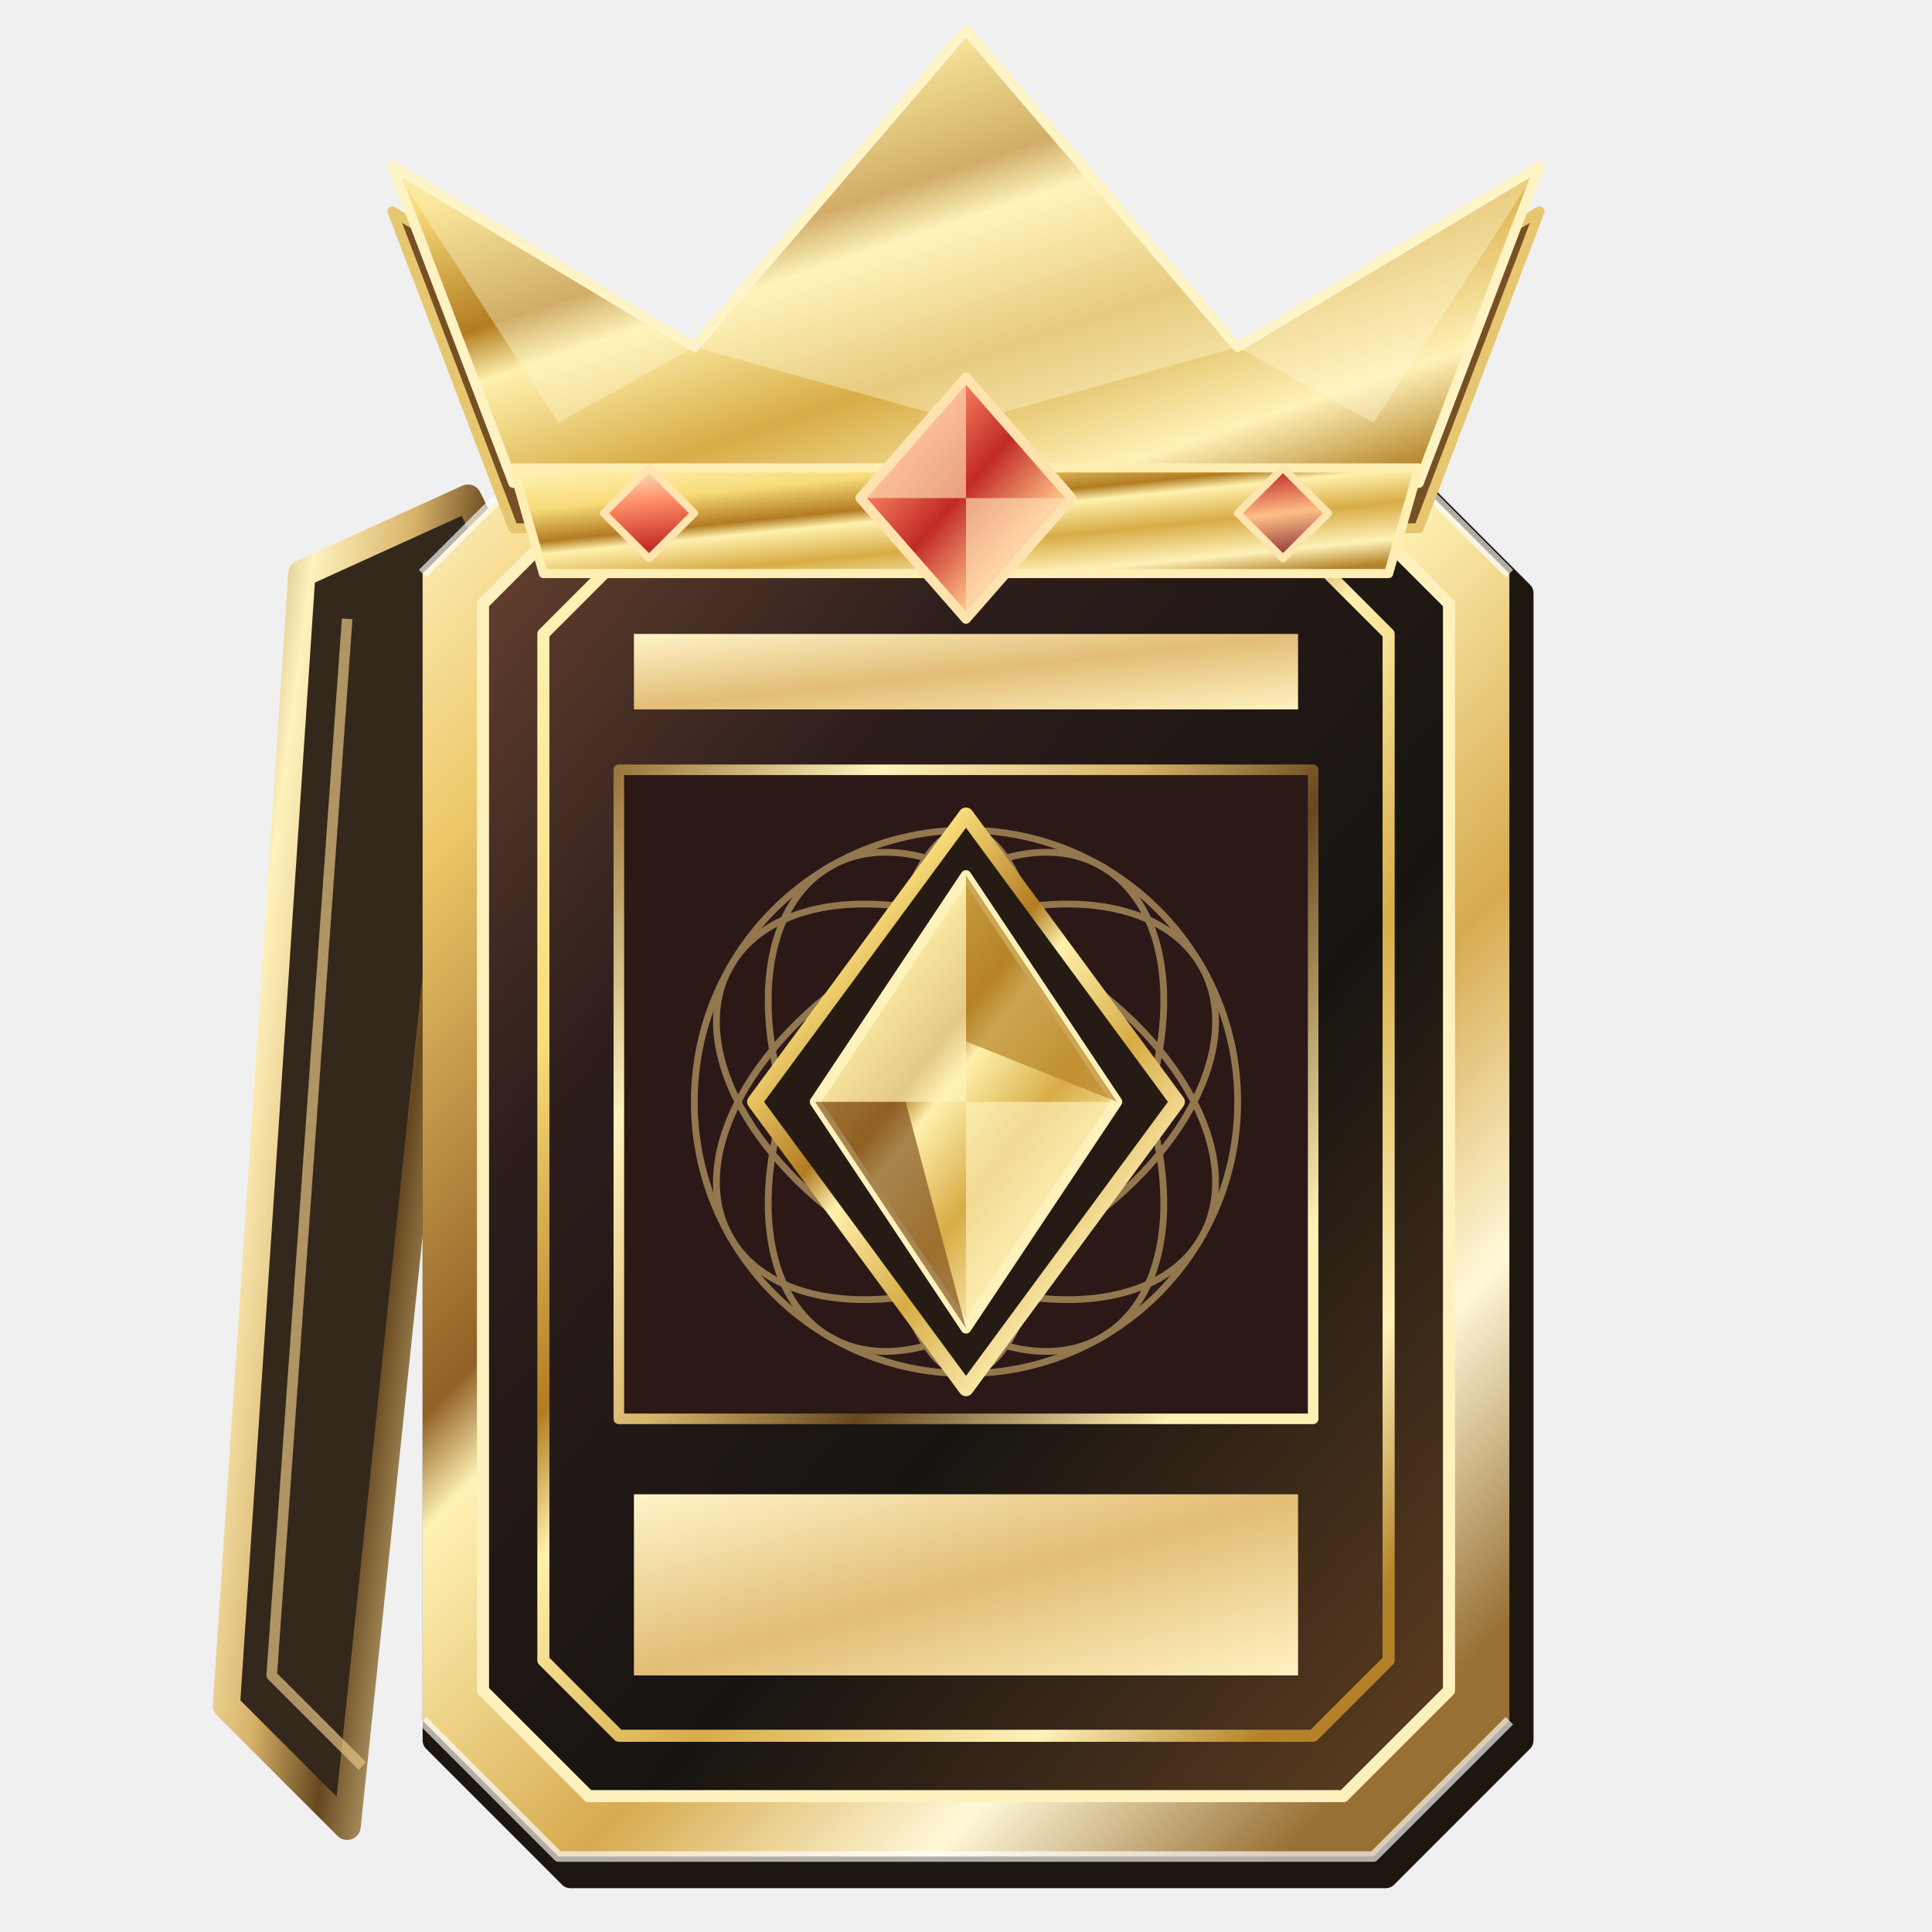
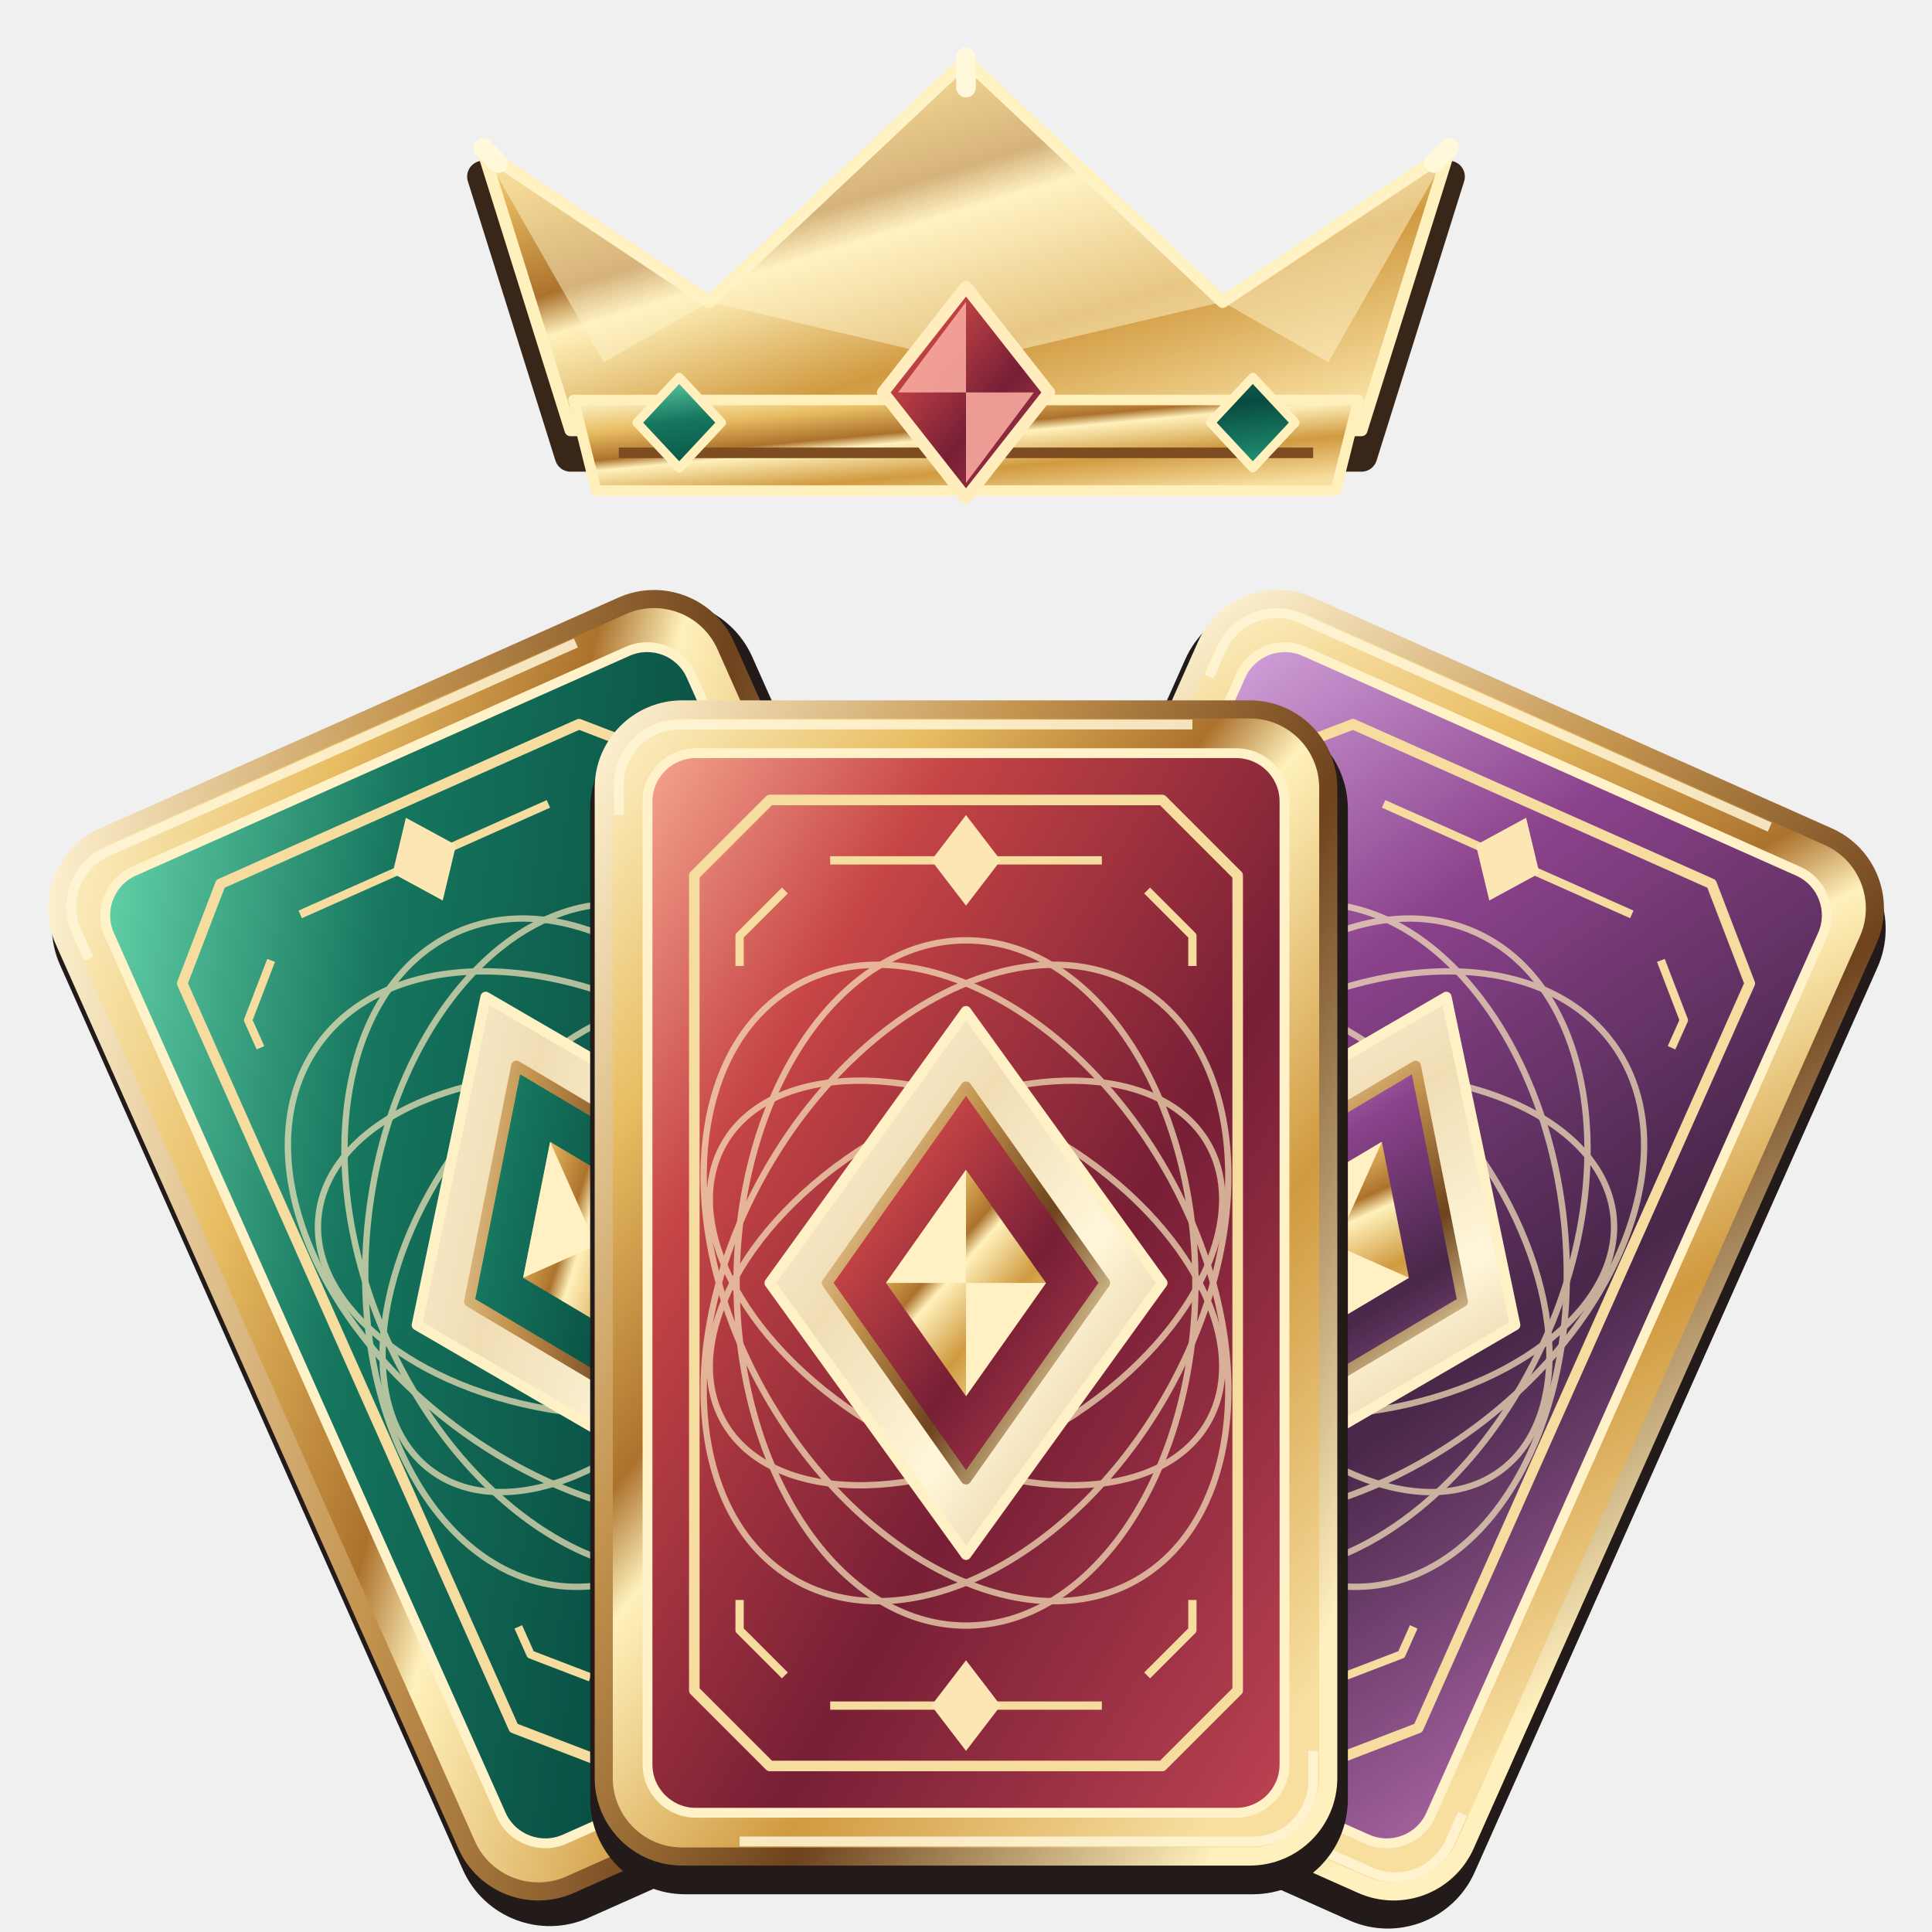
- <svg xmlns="http://www.w3.org/2000/svg" viewBox="0 0 128 128" role="img" aria-label="CardDex card and crown">
+ <svg xmlns="http://www.w3.org/2000/svg" viewBox="0 0 128 128" role="img" aria-label="Launch a Card crowned hand of cards">
  <defs>
-     <linearGradient id="metal" x1="0" y1="0" x2=".8" y2="1">
-       <stop stop-color="#fff4c5" />
-       <stop offset=".18" stop-color="#edc768" />
-       <stop offset=".42" stop-color="#916025" />
-       <stop offset=".47" stop-color="#fff2b5" />
-       <stop offset=".68" stop-color="#d7aa4f" />
-       <stop offset=".84" stop-color="#fff8d8" />
-       <stop offset="1" stop-color="#987035" />
+     <linearGradient id="lac-gold" x1="0" y1="0" x2=".8" y2="1">
+       <stop stop-color="#fff5cd" />
+       <stop offset=".23" stop-color="#e8bd62" />
+       <stop offset=".42" stop-color="#ac722d" />
+       <stop offset=".49" stop-color="#fff1bb" />
+       <stop offset=".72" stop-color="#d09a40" />
+       <stop offset="1" stop-color="#f8dfa0" />
    </linearGradient>
-     <linearGradient id="edge" x1="0" y1="0" x2="1" y2=".7">
-       <stop stop-color="#9b763e" />
-       <stop offset=".25" stop-color="#fff2bd" />
-       <stop offset=".5" stop-color="#d8b36a" />
-       <stop offset=".7" stop-color="#66471e" />
-       <stop offset="1" stop-color="#fff0b3" />
+     <linearGradient id="lac-edge" x1="0" y1="0" x2="1" y2=".8">
+       <stop stop-color="#fff4d4" />
+       <stop offset=".35" stop-color="#c3934e" />
+       <stop offset=".65" stop-color="#6e431d" />
+       <stop offset="1" stop-color="#fff0bd" />
    </linearGradient>
-     <linearGradient id="gold" x1="0" y1="0" x2=".85" y2="1">
-       <stop stop-color="#fff4ba" />
-       <stop offset=".24" stop-color="#f8dc79" />
-       <stop offset=".42" stop-color="#b27c21" />
-       <stop offset=".49" stop-color="#fff1ad" />
-       <stop offset=".67" stop-color="#d8ac46" />
-       <stop offset=".87" stop-color="#fff2b8" />
-       <stop offset="1" stop-color="#b48329" />
+     <linearGradient id="lac-jade" x1="0" y1="0" x2="1" y2="1">
+       <stop stop-color="#65d4aa" />
+       <stop offset=".27" stop-color="#16765e" />
+       <stop offset=".6" stop-color="#084c41" />
+       <stop offset="1" stop-color="#249b79" />
    </linearGradient>
-     <linearGradient id="enamel" x1="0" y1="0" x2=".9" y2="1">
-       <stop stop-color="#684330" />
-       <stop offset=".3" stop-color="#2c1d1b" />
-       <stop offset=".64" stop-color="#171410" />
-       <stop offset="1" stop-color="#583a20" />
+     <linearGradient id="lac-plum" x1="0" y1="0" x2="1" y2="1">
+       <stop stop-color="#d1a1da" />
+       <stop offset=".3" stop-color="#8b428c" />
+       <stop offset=".66" stop-color="#482749" />
+       <stop offset="1" stop-color="#a562a0" />
    </linearGradient>
-     <linearGradient id="ruby" x1="0" y1="0" x2="1" y2="1">
-       <stop stop-color="#fff0cc" />
-       <stop offset=".22" stop-color="#ff8c66" />
-       <stop offset=".48" stop-color="#c12a26" />
-       <stop offset=".72" stop-color="#ffbe86" />
-       <stop offset="1" stop-color="#781b27" />
+     <linearGradient id="lac-ruby" x1="0" y1="0" x2="1" y2="1">
+       <stop stop-color="#f4a48e" />
+       <stop offset=".24" stop-color="#c64545" />
+       <stop offset=".6" stop-color="#771f36" />
+       <stop offset="1" stop-color="#bc4251" />
    </linearGradient>
-     <linearGradient id="paper" x1="0" y1="0" x2="1" y2="1">
-       <stop stop-color="#fff4c9" />
-       <stop offset=".5" stop-color="#e2bd76" />
-       <stop offset="1" stop-color="#fff2c1" />
+     <linearGradient id="lac-pearl" x1="0" y1="0" x2="1" y2="1">
+       <stop stop-color="#fff9e5" />
+       <stop offset=".35" stop-color="#f0ddb4" />
+       <stop offset=".63" stop-color="#fff6da" />
+       <stop offset="1" stop-color="#d8b376" />
    </linearGradient>
+     <g id="lac-back" stroke-linejoin="round">
+       <rect x="-24" y="-38" width="48" height="76" rx="5.2" fill="#221b19" stroke="#221b19" stroke-width="2.2" transform="translate(.2 1.4)" />
+       <rect x="-24" y="-38" width="48" height="76" rx="5.2" fill="url(#lac-gold)" stroke="url(#lac-edge)" stroke-width="1.2" />
+       <rect x="-21.1" y="-35.1" width="42.2" height="70.2" rx="3.2" fill="inherit" stroke="#fff2c9" stroke-width=".65" />
+       <path d="M-13-32h26l5 5v54l-5 5h-26l-5-5v-54Z" fill="none" stroke="#f6dc9f" stroke-width=".7" />
+       <path d="M-9-28H9m-18 56H9M-15-21v-2l3-3m27 5v-2l-3-3M-15 21v2l3 3m27-5v2l-3 3" fill="none" stroke="#f6dc9f" stroke-width=".55" />
+       <g fill="none" stroke="#f8e7bc" stroke-width=".42" opacity=".7">
+         <ellipse rx="15.2" ry="22.7" />
+         <ellipse rx="15.2" ry="22.7" transform="rotate(30)" />
+         <ellipse rx="15.2" ry="22.7" transform="rotate(-30)" />
+         <ellipse rx="11.2" ry="18.5" transform="rotate(60)" />
+         <ellipse rx="11.2" ry="18.5" transform="rotate(-60)" />
+       </g>
+       <path d="m0-18 13 18L0 18-13 0Z" fill="url(#lac-pearl)" stroke="#fff1c6" stroke-width=".7" />
+       <path d="m0-13 9.2 13L0 13-9.2 0Z" fill="inherit" stroke="url(#lac-edge)" stroke-width=".7" />
+       <path d="m0-7.5 5.3 7.5L0 7.5-5.3 0Z" fill="url(#lac-gold)" />
+       <path d="M0-7.5V0h-5.3Zm0 7.5h5.3L0 7.5Z" fill="#fff1c3" />
+       <path d="m0-31 2.3 3L0-25l-2.3-3Zm0 56 2.3 3L0 31l-2.3-3Z" fill="#fce6b3" />
+       <path d="M-23-31v-2a4 4 0 0 1 4-4h34M23 31v2a4 4 0 0 1-4 4h-34" fill="none" stroke="#fff6d7" stroke-width=".65" opacity=".85" />
+     </g>
  </defs>
+   <g transform="translate(39.5 82.5) rotate(-24)" fill="url(#lac-jade)">
+     <use href="#lac-back" />
+   </g>
+   <g transform="translate(88.5 82.5) rotate(24)" fill="url(#lac-plum)">
+     <use href="#lac-back" />
+   </g>
+   <g transform="translate(64 85)" fill="url(#lac-ruby)">
+     <use href="#lac-back" />
+   </g>
  <g stroke-linejoin="round">
-     <path d="m31 33-11 5-5 75 8 8 9-86Z" fill="#34271c" stroke="url(#edge)" stroke-width="1.8" />
-     <path d="m23 41-5 70 6 6" fill="none" stroke="#e4c382" stroke-width=".7" opacity=".7" />
-     <path d="M37 29h54l9 9v76l-9 9H37l-9-9V38Z" fill="#1c160e" stroke="#1c160e" stroke-width="1.6" transform="translate(.8 1.3)" />
-     <path d="M37 29h54l9 9v76l-9 9H37l-9-9V38Z" fill="url(#metal)" />
-     <path d="M39 33h50l7 7v72l-7 7H39l-7-7V40Z" fill="url(#enamel)" stroke="#fff1be" stroke-width=".8" />
-     <path d="M41 37h46l5 5v68l-5 5H41l-5-5V42Z" fill="none" stroke="url(#gold)" stroke-width=".8" />
-     <path d="M42 42h44v5H42Z" fill="url(#paper)" />
-     <path d="M41 51h46v43H41Z" fill="#2b1817" stroke="url(#edge)" stroke-width=".7" />
-     <path d="M42 99h44v12H42Z" fill="url(#paper)" />
-     <path d="M45 114h38" fill="none" stroke="url(#gold)" stroke-width=".7" />
-     <path d="m28 38 9-9h54l9 9M28 114l9 9h54l9-9" fill="none" stroke="#fff" stroke-width=".7" opacity=".65" />
-     <g fill="none" stroke="#e5c17b" stroke-width=".45" opacity=".56">
-       <ellipse cx="64" cy="73" rx="18" ry="18" />
-       <ellipse cx="64" cy="73" rx="11" ry="18" transform="rotate(30 64 73)" />
-       <ellipse cx="64" cy="73" rx="11" ry="18" transform="rotate(-30 64 73)" />
-       <ellipse cx="64" cy="73" rx="11" ry="18" transform="rotate(60 64 73)" />
-       <ellipse cx="64" cy="73" rx="11" ry="18" transform="rotate(-60 64 73)" />
-       <ellipse cx="64" cy="73" rx="6" ry="18" />
-     </g>
-     <path d="m64 54 14 19-14 19-14-19Z" fill="#261b14" stroke="url(#gold)" stroke-width="1" />
-     <path d="m64 58 10 15-10 15-10-15Z" fill="url(#gold)" stroke="#fff1bb" stroke-width=".7" />
-     <path d="m64 58 0 15-10 0Zm0 15 10 0-10 15Z" fill="#fff2bb" opacity=".65" />
-     <path d="m64 58 10 15-10-4Z" fill="#b78429" opacity=".7" />
-     <path d="m54 73 10 15-4-15Z" fill="#805221" opacity=".68" />
-     <path d="m26 14 20 12L64 5l18 21 20-12-8 21H34Z" fill="#765024" stroke="#e6c66f" stroke-width=".65" />
-     <path d="m26 11 20 12L64 2l18 21 20-12-8 21H34Z" fill="url(#gold)" stroke="#fff3c4" stroke-width=".65" />
-     <path d="m26 11 20 12-9 5Zm38-9 0 26-18-5Zm0 0 18 21-18 5Zm38 9-11 17-9-5Z" fill="#fff7d2" opacity=".4" />
-     <path d="M34 31h60l-2 7H36Z" fill="url(#gold)" stroke="#ffefb5" stroke-width=".6" />
-     <path d="m64 25 7 8-7 8-7-8Z" fill="url(#ruby)" stroke="#ffe3af" stroke-width=".65" />
-     <path d="m64 25 0 8-7 0Zm0 8 7 0-7 8Z" fill="#ffe1b4" opacity=".65" />
-     <path d="m43 31 3 3-3 3-3-3Zm42 0 3 3-3 3-3-3Z" fill="url(#ruby)" stroke="#ffe5af" stroke-width=".5" />
+     <path d="m32 10 15 10L64 4l17 16 15-10-5.8 18.5H37.8Z" fill="#69411e" stroke="#382619" stroke-width="2.1" transform="translate(0 1.7)" />
+     <path d="m32 10 15 10L64 4l17 16 15-10-5.8 18.5H37.8Z" fill="url(#lac-gold)" stroke="#fff1be" stroke-width=".8" />
+     <path d="m32 10 15 10-7 4Zm32-6v20l-17-4Zm0 0 17 16-17 4Zm32 6-8 14-7-4Z" fill="#fff4ca" opacity=".5" />
+     <path d="M38 26.5h52l-1.5 6H39.5Z" fill="url(#lac-gold)" stroke="#fff0bb" stroke-width=".7" />
+     <path d="M41 30h46" fill="none" stroke="#7e4c21" stroke-width=".7" />
+     <path d="m64 19 5.5 7L64 33l-5.5-7Z" fill="url(#lac-ruby)" stroke="#ffedbd" stroke-width=".8" />
+     <path d="m64 20 0 6h-4.5Zm0 6h4.5L64 32Z" fill="#f7a99d" opacity=".9" />
+     <path d="m45 25 2.8 3-2.8 3-2.8-3Zm38 0 2.8 3-2.8 3-2.8-3Z" fill="url(#lac-jade)" stroke="#fff0be" stroke-width=".6" />
+     <path d="m64 3.8 0 2M32 9.8l1 1M96 9.8l-1 1" fill="none" stroke="#fff8da" stroke-width="1.3" stroke-linecap="round" />
  </g>
</svg>
